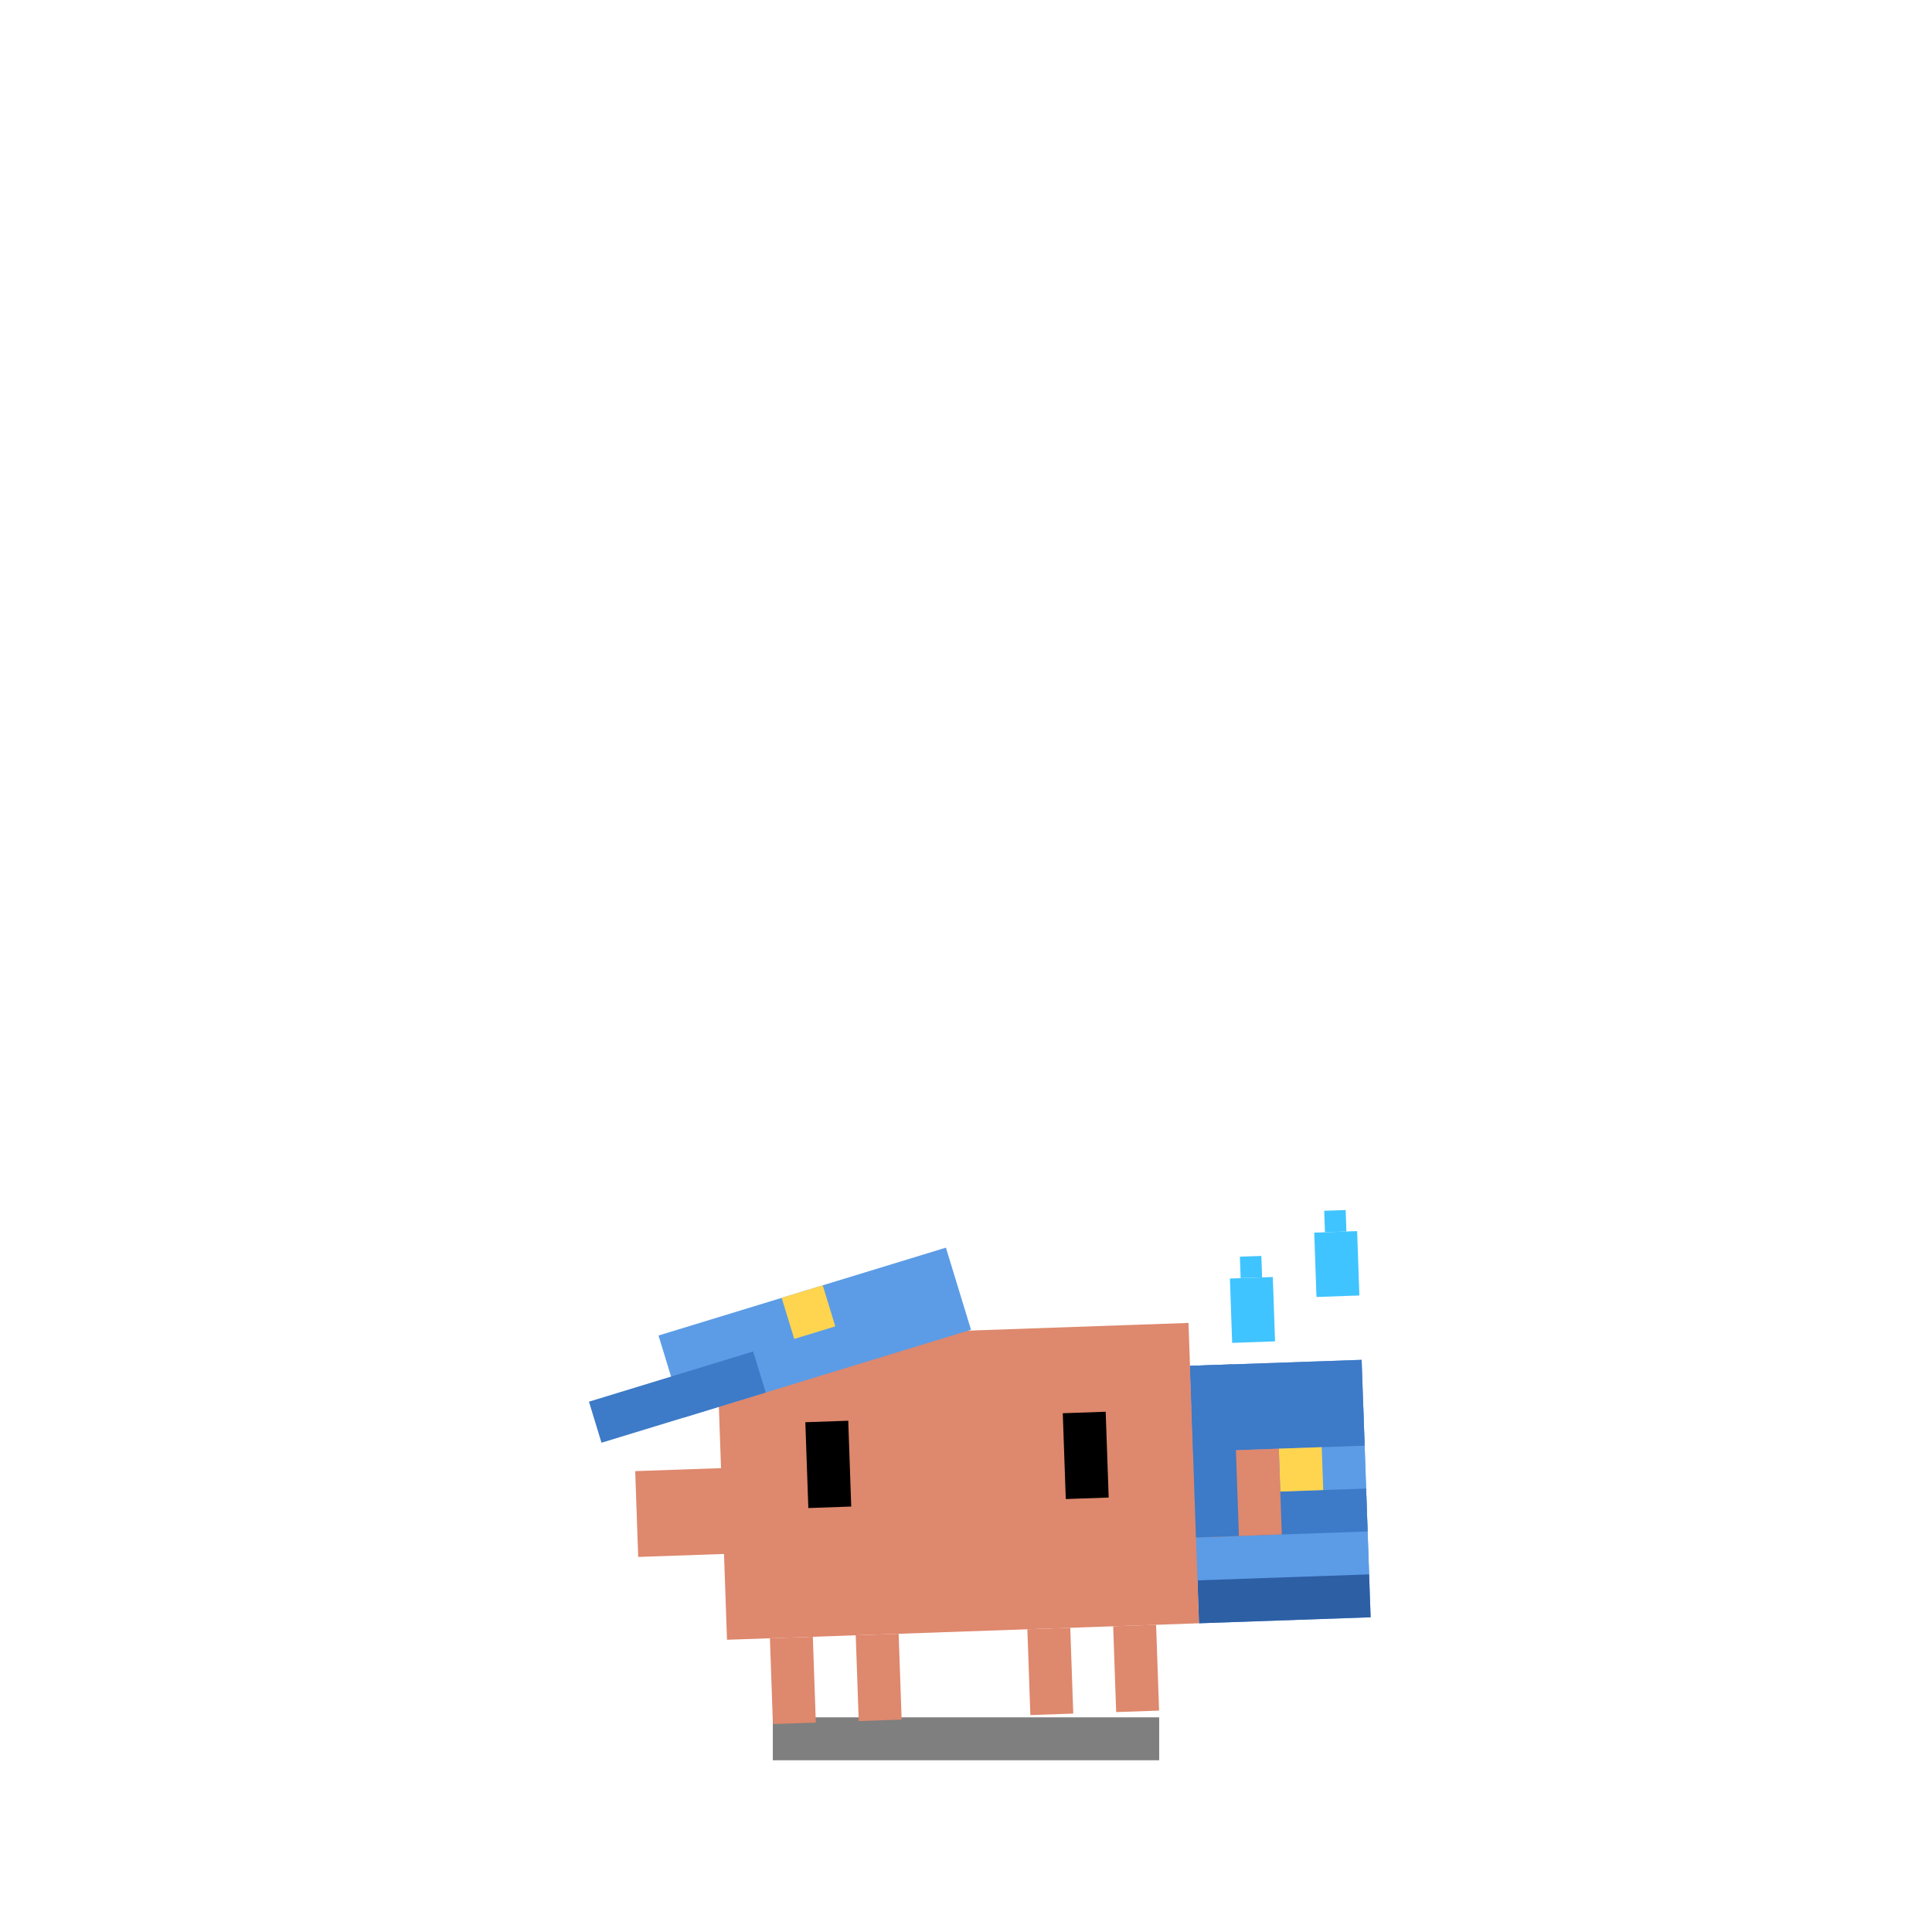
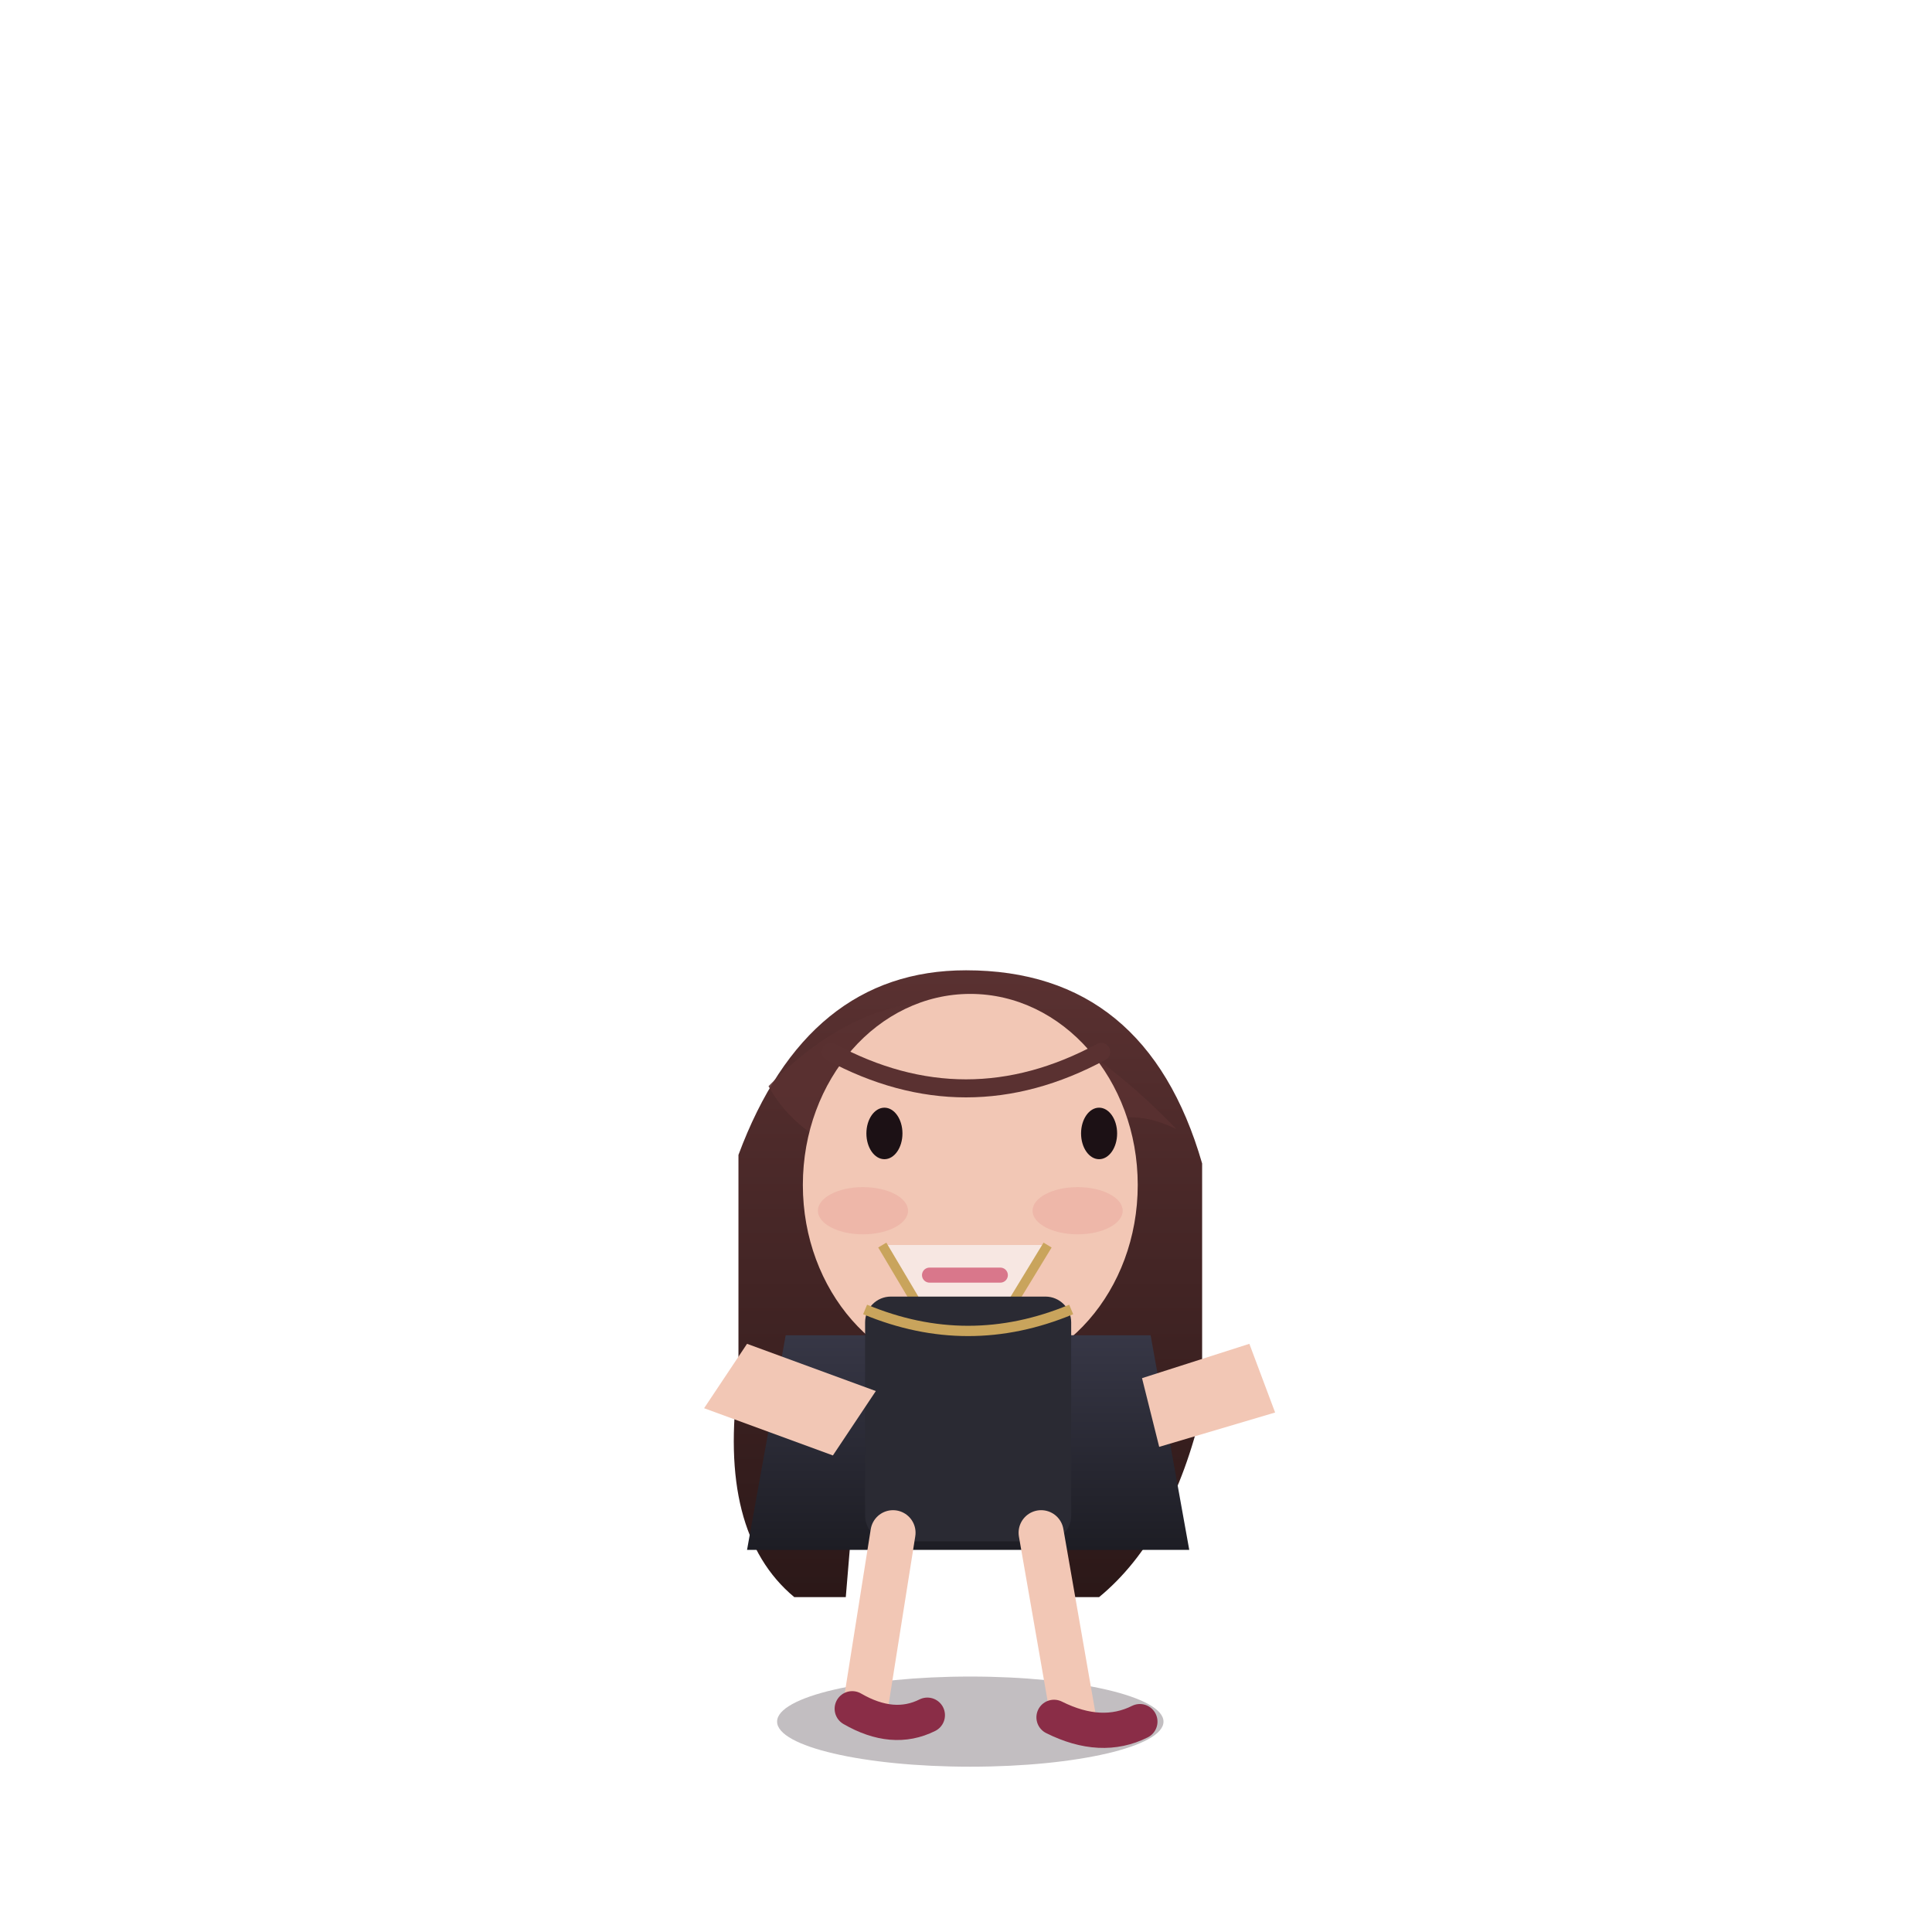
<svg xmlns="http://www.w3.org/2000/svg" viewBox="-15 -25 45 45" width="500" height="500">
  <defs>
+     <linearGradient id="hair-grad" x1="0" y1="0" x2="0" y2="1">
+       <stop offset="0%" stop-color="#5A3131" />
+       <stop offset="100%" stop-color="#2B1818" />
+     </linearGradient>
+     <linearGradient id="blazer-grad" x1="0" y1="0" x2="0" y2="1">
+       <stop offset="0%" stop-color="#373746" />
+       <stop offset="100%" stop-color="#1D1D24" />
+     </linearGradient>
    <style>
-       .body-walk {
-         transform-origin: 7.5px 15px;
-         animation: walk-bounce 0.4s infinite ease-in-out;
+       .body-float { transform-origin: 7.5px 10px; animation: bodyFloat 3.8s infinite ease-in-out; }
+       .hair-sway { transform-origin: 7.5px 4.5px; animation: hairSway 4.8s infinite ease-in-out; }
+       .sparkle-pulse { animation: sparklePulse 1.8s infinite ease-in-out; }
+       .alert-pop { animation: alertPop 0.9s infinite ease-in-out; }
+       .sleep-breathe { transform-origin: 7.5px 10px; animation: sleepBreathe 4.6s infinite ease-in-out; }
+       .mini-hover { animation: miniHover 2.6s infinite ease-in-out; }
+       @keyframes bodyFloat {
+         0%,100% { transform: translate(0,0); }
+         50% { transform: translate(0,0.65px); }
      }
-       .step-a { animation: step 0.4s infinite ease-in-out; }
-       .step-b { animation: step 0.4s infinite ease-in-out; animation-delay: -0.2s; }
-       .pack-swing {
-         transform-origin: 13px 8px;
-         animation: pack-swing 0.4s infinite alternate ease-in-out;
+       @keyframes hairSway {
+         0%,100% { transform: rotate(0deg); }
+         50% { transform: rotate(-1.6deg); }
      }
-       .arm-swing-l {
-         transform-origin: 2px 9px;
-         animation: arm-swing 0.4s infinite alternate ease-in-out;
+       @keyframes sparklePulse {
+         0%,100% { opacity: 0.65; transform: scale(1); }
+         50% { opacity: 1; transform: scale(1.08); }
      }
-       .cap-sway {
-         transform-origin: 6px 6.5px;
-         animation: cap-sway 0.8s infinite alternate ease-in-out;
+       @keyframes alertPop {
+         0%,100% { transform: translateY(0); }
+         50% { transform: translateY(-0.7px); }
      }
-       .shadow-walk {
-         transform-origin: 7.5px 15.5px;
-         animation: shadow-walk 0.4s infinite ease-in-out;
+       @keyframes sleepBreathe {
+         0%,100% { transform: translate(0,0) scale(1,1); }
+         50% { transform: translate(0,0.8px) scale(1.02,0.98); }
      }
- 
-       /* Eyes three-layer */
-       .eyes-gaze { animation: eyes-gaze 2.5s infinite; }
-       .eyes-rect {
-         transform-origin: 7.5px 9px;
-         animation: eyes-blink-rush 2.5s infinite, rect-vis 2.5s infinite step-end;
-       }
-       .eyes-xmark {
-         visibility: hidden;
-         animation: xmark-vis 2.5s infinite step-end;
-       }
- 
-       /* Sweat: only during xmark period */
-       .sweat-1 { animation: sweat1-fly 2.5s infinite; }
-       .sweat-2 { animation: sweat2-fly 2.5s infinite; }
- 
-       @keyframes walk-bounce {
-         0%, 50%, 100% { transform: translateY(1px); }
-         25%, 75%       { transform: translateY(0); }
-       }
-       @keyframes step {
-         0%, 100% { transform: translateY(0); }
-         50%      { transform: translateY(-1px); }
-       }
-       @keyframes pack-swing {
-         0%   { transform: rotate(3deg); }
-         100% { transform: rotate(-3deg); }
-       }
-       @keyframes arm-swing {
-         0%   { transform: rotate(-8deg); }
-         100% { transform: rotate(8deg); }
-       }
-       @keyframes cap-sway {
-         0%   { transform: rotate(-3deg); }
-         100% { transform: rotate(3deg); }
-       }
-       @keyframes shadow-walk {
-         0%, 50%, 100% { transform: scale(1.03); opacity: 0.55; }
-         25%, 75%       { transform: scale(1); opacity: 0.5; }
-       }
- 
-       /* Gaze: left while rushing, center during xmark */
-       @keyframes eyes-gaze {
-         0%, 15%, 88%, 100% { transform: translate(-1px, 0); }
-         25%, 80%           { transform: translate(0, 0); }
-       }
-       /* Rect blink + gate at 28% and 78% */
-       @keyframes eyes-blink-rush {
-         0%, 4%, 100%  { transform: scaleY(1); }
-         6%            { transform: scaleY(0.1); }
-         8%            { transform: scaleY(1); }
-         28%           { transform: scaleY(0.1); }
-         31%, 76%      { transform: scaleY(1); }
-         78%           { transform: scaleY(0.1); }
-         83%           { transform: scaleY(1); }
-       }
-       /* Rect hidden during xmark */
-       @keyframes rect-vis {
-         0%  { visibility: visible; }
-         29% { visibility: hidden; }
-         79% { visibility: visible; }
-       }
-       /* Xmark shown during xmark */
-       @keyframes xmark-vis {
-         0%  { visibility: hidden; }
-         29% { visibility: visible; }
-         79% { visibility: hidden; }
-       }
- 
-       /* Sweat only during xmark (synced to 2.5s) */
-       @keyframes sweat1-fly {
-         0%, 27%  { transform: translate(0, 0); opacity: 0; }
-         31%      { transform: translate(0, 0); opacity: 1; }
-         55%      { transform: translate(4px, -3px); opacity: 0; }
-         100%     { opacity: 0; }
-       }
-       @keyframes sweat2-fly {
-         0%, 37%  { transform: translate(0, 0); opacity: 0; }
-         41%      { transform: translate(0, 0); opacity: 1; }
-         65%      { transform: translate(2px, -5px); opacity: 0; }
-         100%     { opacity: 0; }
+       @keyframes miniHover {
+         0%,100% { transform: translateY(0); }
+         50% { transform: translateY(-0.8px); }
      }
    </style>
  </defs>
-   <rect class="shadow-walk" x="3" y="15" width="9" height="1" fill="#000000" opacity="0.5" />
-   <g transform="rotate(-2, 7.5, 15)">
-     <g class="body-walk">
-       <g class="pack-swing">
-         <rect x="13" y="7" width="4" height="6" fill="#5C9CE6" />
-         <rect x="12" y="8" width="5" height="4" fill="#5C9CE6" />
-         <rect x="13" y="7" width="4" height="2" fill="#3D7AC7" />
-         <rect x="13" y="10" width="4" height="1" fill="#3D7AC7" />
-         <rect x="13" y="12" width="4" height="1" fill="#2D5FA5" />
-         <rect x="15" y="9" width="1" height="1" fill="#FFD54F" />
+   <g transform="translate(0 0) scale(1 1)">
+     <ellipse cx="7.6" cy="15.1" rx="4.5" ry="1.05" fill="#24171F" opacity="0.28" />
+   </g>
+   <g>
+     <g transform="translate(0 0) rotate(0 7.5 9.5)" class="body-float">
+       <g class="hair-sway">
+         <path d="M2.2 1.9 Q3.8 -2.4 7.5 -2.4 Q11.7 -2.4 13 2.1 L13 7.8 Q12.3 10.8 10.6 12.2 L9.6 12.2 L10 5.5 Q7.8 7.2 5.1 7.4 L4.7 12.2 L3.5 12.2 Q1.7 10.7 2.2 7.1 Z" fill="url(#hair-grad)" />
+         <path d="M2.9 0.3 Q7.2 -4.1 12.4 1.3 Q11.4 0.8 10.5 1.2 Q7.6 -1.6 4.4 1.7 Q3.4 1.2 2.9 0.3 Z" fill="#5A3131" opacity="0.88" />
      </g>
-       <g fill="#DE886D">
-         <rect class="step-a" x="3" y="13" width="1" height="2" />
-         <rect class="step-b" x="5" y="13" width="1" height="2" />
-         <rect class="step-b" x="9" y="13" width="1" height="2" />
-         <rect class="step-a" x="11" y="13" width="1" height="2" />
+       <ellipse cx="7.6" cy="2.6" rx="3.9" ry="4.45" fill="#F2C7B5" />
+       <ellipse cx="5.1" cy="3.2" rx="1.05" ry="0.55" fill="#E8A59B" opacity="0.45" />
+       <ellipse cx="10.1" cy="3.2" rx="1.05" ry="0.55" fill="#E8A59B" opacity="0.45" />
+       <g fill="#1C1115">
+         <ellipse cx="5.6" cy="1.4" rx="0.42" ry="0.6" />
+         <ellipse cx="10.6" cy="1.4" rx="0.42" ry="0.6" />
      </g>
-       <rect x="2" y="6" width="11" height="7" fill="#DE886D" />
-       <g class="arm-swing-l" fill="#DE886D">
-         <rect x="0" y="9" width="3" height="2" />
-       </g>
-       <rect x="13" y="9" width="2" height="2" fill="#DE886D" />
-       <rect x="13" y="7" width="1" height="4" fill="#3D7AC7" />
-       <g class="eyes-gaze">
-         <g class="eyes-rect" fill="#000000">
-           <rect x="4" y="8" width="1" height="2" />
-           <rect x="10" y="8" width="1" height="2" />
-         </g>
-         <g class="eyes-xmark" fill="none" stroke="#000000" stroke-width="0.7" stroke-linecap="round" stroke-linejoin="round">
-           <polyline points="4,8 5.5,9 4,10" />
-           <polyline points="11,8 9.5,9 11,10" />
-         </g>
-       </g>
-       <g class="sweat-1" fill="#40C4FF">
-         <rect x="14" y="5" width="1" height="1.5" />
-         <rect x="14.25" y="4.5" width="0.5" height="0.5" />
-       </g>
-       <g class="sweat-2" fill="#40C4FF">
-         <rect x="16" y="4" width="1" height="1.5" />
-         <rect x="16.25" y="3.5" width="0.5" height="0.5" />
-       </g>
-       <g class="cap-sway">
-         <g transform="rotate(-15, 6, 6.5)">
-           <rect x="1" y="4.5" width="7" height="2" fill="#5C9CE6" />
-           <rect x="-1" y="5.5" width="4" height="1" fill="#3D7AC7" />
-           <rect x="4" y="4.5" width="1" height="1" fill="#FFD54F" />
-         </g>
-       </g>
+       <path d="M6.55 4.6 q1 0.45 1.95 0" stroke="#B84C67" stroke-width="0.4" fill="none" stroke-linecap="round" />
+       <path d="M4.35 -0.5 Q7.5 1.2 10.65 -0.5" stroke="#5A3131" stroke-width="0.42" fill="none" stroke-linecap="round" />
+       <path d="M3.3 6.1 L11.8 6.1 L12.7 11.1 L2.4 11.1 Z" fill="url(#blazer-grad)" />
+       <path d="M5.55 4 L7.45 7.2 L9.4 4" fill="#F7E7E2" />
+       <path d="M5.55 4 L7.45 7.2 L9.4 4" stroke="#C9A45C" stroke-width="0.22" fill="#F7E7E2" />
+       <path d="M6.65 4.7 H8.3" stroke="#D9778B" stroke-width="0.35" stroke-linecap="round" />
+       <rect x="5.15" y="5.2" width="4.8" height="5.7" rx="0.6" fill="#2A2A33" />
+       <path d="M5.15 5.5 Q7.55 6.5 9.95 5.5" stroke="#C9A45C" stroke-width="0.24" fill="none" />
+       <path d="M1.4 7.8 L4.4 8.9 L5.4 7.4 L2.4 6.3 Z" fill="#F2C7B5" />
+       <path d="M12 8.7 L14.7 7.9 L14.1 6.3 L11.6 7.1 Z" fill="#F2C7B5" />
+       <path d="M5.8 10.7 L5.15 14.8" stroke="#F2C7B5" stroke-width="1.05" stroke-linecap="round" />
+       <path d="M9.25 10.7 L10 15" stroke="#F2C7B5" stroke-width="1.05" stroke-linecap="round" />
+       <path d="M4.85 14.8 Q5.8 15.35 6.6 14.95" stroke="#8A2D47" stroke-width="0.82" stroke-linecap="round" />
+       <path d="M9.55 15 Q10.65 15.55 11.55 15.1" stroke="#8A2D47" stroke-width="0.82" stroke-linecap="round" />
    </g>
  </g>
</svg>
